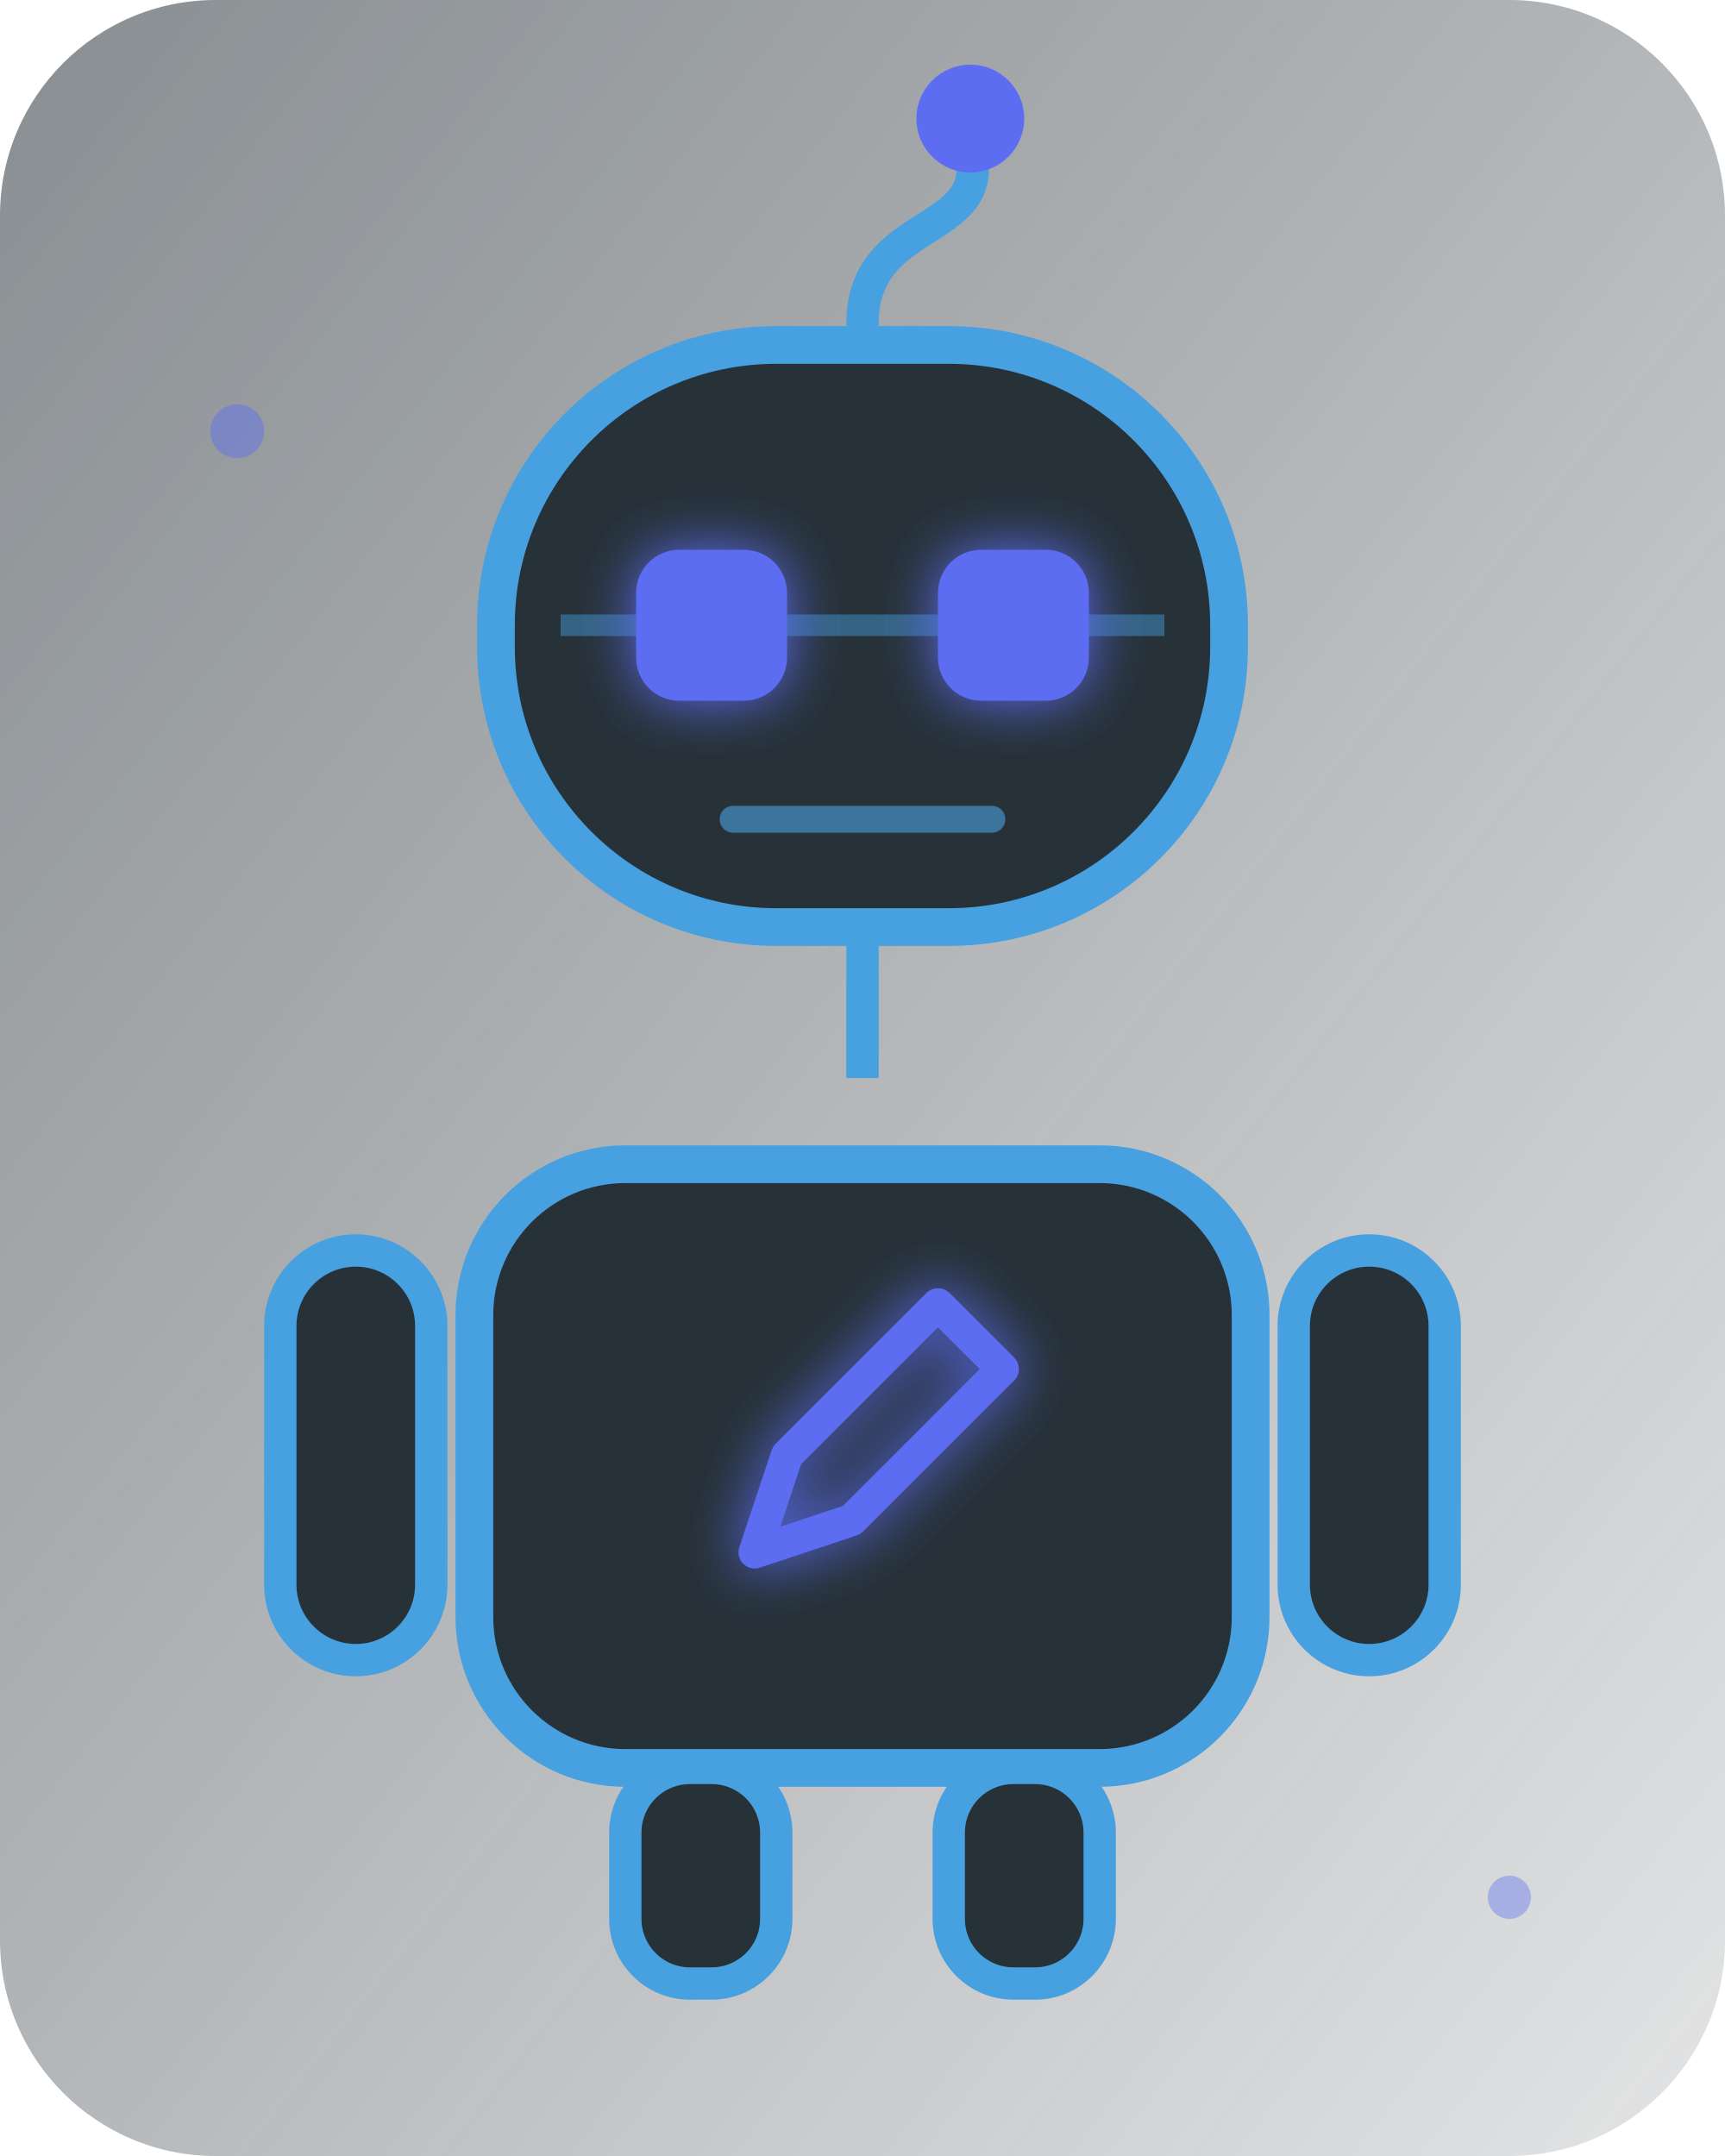
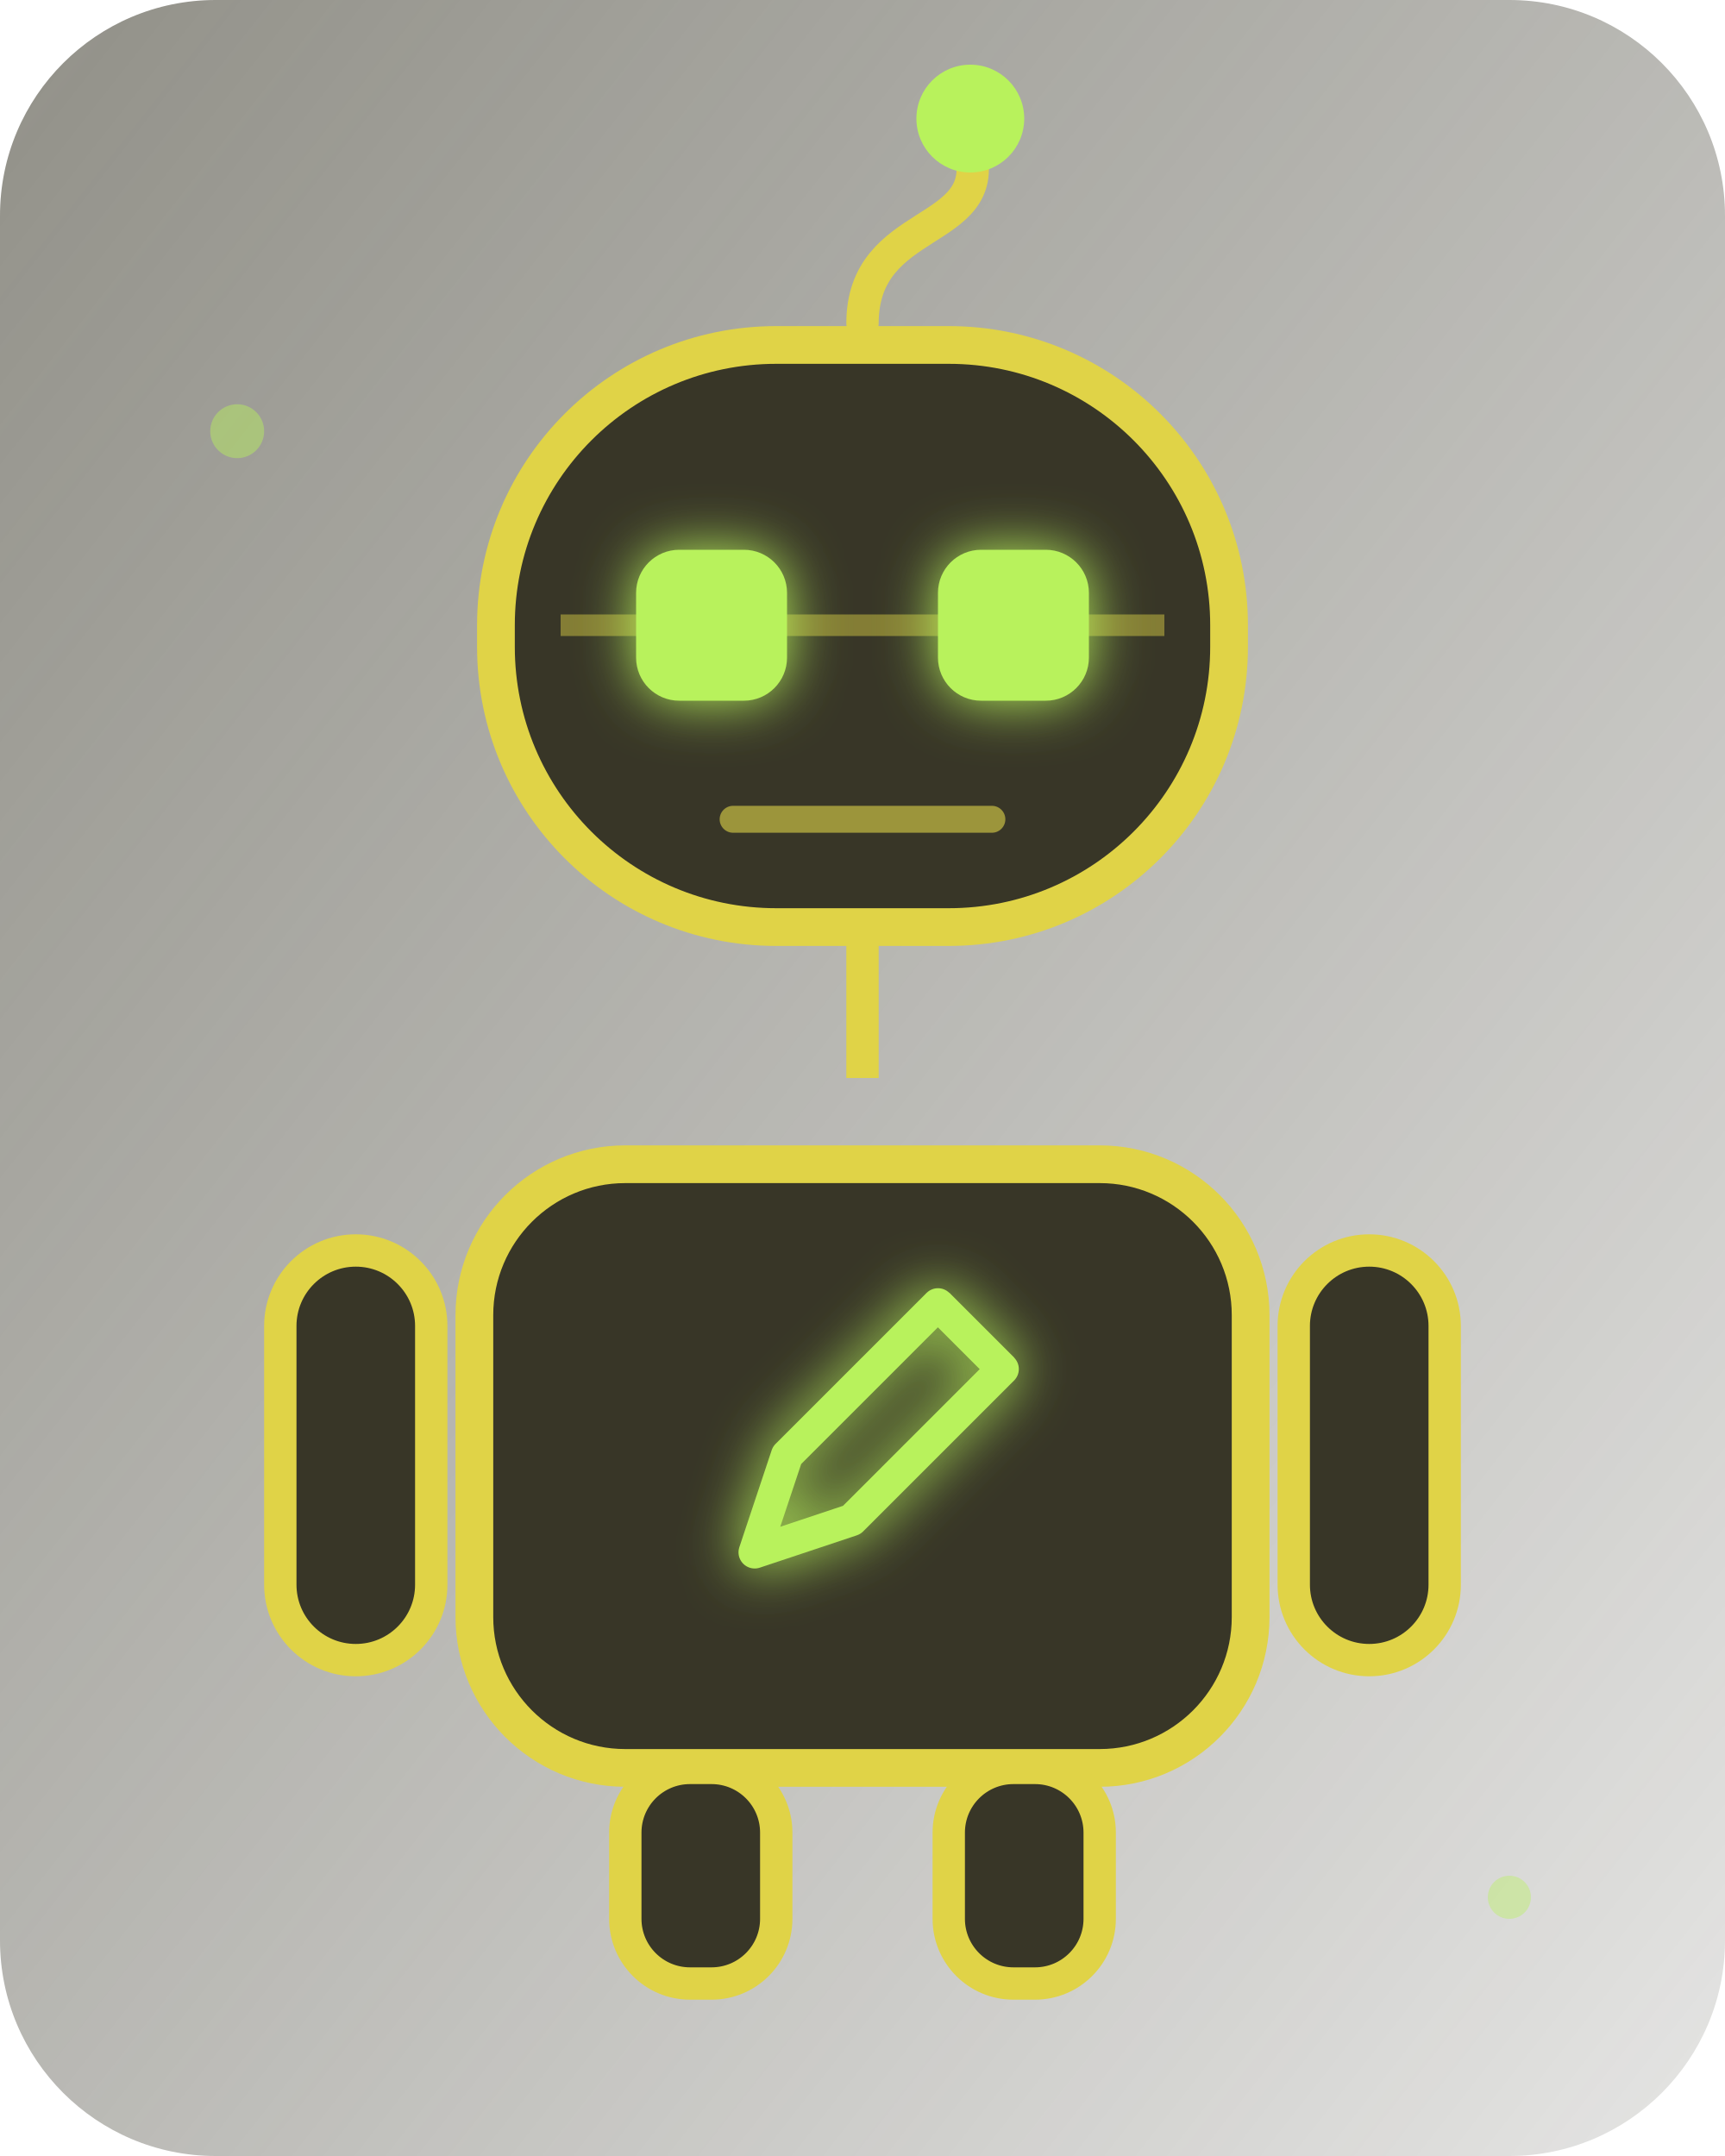
<svg xmlns="http://www.w3.org/2000/svg" viewBox="0 0 160 200" width="160" height="200" role="img" aria-label="Skill Authoring robot">
  <defs>
    <linearGradient id="bg" x1="0" y1="0" x2="1" y2="1">
-       <stop offset="0%" stop-color="#273138" stop-opacity="0.55" />
-       <stop offset="100%" stop-color="#192026" stop-opacity="0.12" />
+       <stop offset="0%" stop-color="#383627" stop-opacity="0.55" />
+       <stop offset="100%" stop-color="#262519" stop-opacity="0.12" />
    </linearGradient>
    <filter id="glow" x="-50%" y="-50%" width="200%" height="200%">
      <feGaussianBlur stdDeviation="2.6" result="b" />
      <feMerge>
        <feMergeNode in="b" />
        <feMergeNode in="SourceGraphic" />
      </feMerge>
    </filter>
  </defs>
  <rect width="160" height="200" rx="20" fill="url(#bg)" />
-   <path d="M80 30 C80 20 92 22 90 14" fill="none" stroke="#47a0e0" stroke-width="3" stroke-linecap="round" />
-   <circle cx="90" cy="11" r="5" fill="#5c6df2">
+   <path d="M80 30 C80 20 92 22 90 14" fill="none" stroke="#e0d347" stroke-width="3" stroke-linecap="round" />
+   <circle cx="90" cy="11" r="5" fill="#b8f25c">
    <animate attributeName="opacity" values="1;0.4;1" dur="2.6s" repeatCount="indefinite" />
  </circle>
-   <rect x="46" y="32" width="68" height="54" rx="26" fill="#273138" stroke="#47a0e0" stroke-width="3.5" />
-   <path d="M52 58 h56" stroke="#47a0e0" stroke-width="2" opacity="0.45" />
+   <rect x="46" y="32" width="68" height="54" rx="26" fill="#383627" stroke="#e0d347" stroke-width="3.5" />
+   <path d="M52 58 h56" stroke="#e0d347" stroke-width="2" opacity="0.45" />
  <g filter="url(#glow)">
-     <rect x="59" y="51" width="14" height="14" rx="4" fill="#5c6df2" />
-     <rect x="87" y="51" width="14" height="14" rx="4" fill="#5c6df2">
+     <rect x="59" y="51" width="14" height="14" rx="4" fill="#b8f25c" />
+     <rect x="87" y="51" width="14" height="14" rx="4" fill="#b8f25c">
      <animate attributeName="opacity" values="1;0.35;1" dur="2.4s" repeatCount="indefinite" />
    </rect>
  </g>
-   <path d="M68 76 h24" stroke="#47a0e0" stroke-width="2.5" stroke-linecap="round" opacity="0.6" />
-   <path d="M80 86 v14" stroke="#47a0e0" stroke-width="3" />
-   <rect x="44" y="108" width="72" height="56" rx="14" fill="#273138" stroke="#47a0e0" stroke-width="3.5" />
+   <path d="M68 76 h24" stroke="#e0d347" stroke-width="2.5" stroke-linecap="round" opacity="0.6" />
+   <path d="M80 86 v14" stroke="#e0d347" stroke-width="3" />
+   <rect x="44" y="108" width="72" height="56" rx="14" fill="#383627" stroke="#e0d347" stroke-width="3.5" />
  <g filter="url(#glow)">
-     <path d="M70 144 l3 -9 14 -14 6 6 -14 14z" fill="none" stroke="#5c6df2" stroke-width="3" stroke-linejoin="round" />
-     <path d="M87 121 l6 6" stroke="#5c6df2" stroke-width="3" />
+     <path d="M70 144 l3 -9 14 -14 6 6 -14 14z" fill="none" stroke="#b8f25c" stroke-width="3" stroke-linejoin="round" />
+     <path d="M87 121 l6 6" stroke="#b8f25c" stroke-width="3" />
  </g>
-   <rect x="26" y="116" width="14" height="38" rx="7" fill="#273138" stroke="#47a0e0" stroke-width="3" />
-   <rect x="120" y="116" width="14" height="38" rx="7" fill="#273138" stroke="#47a0e0" stroke-width="3" />
-   <rect x="58" y="164" width="14" height="20" rx="6" fill="#273138" stroke="#47a0e0" stroke-width="3" />
-   <rect x="88" y="164" width="14" height="20" rx="6" fill="#273138" stroke="#47a0e0" stroke-width="3" />
-   <circle cx="22" cy="40" r="2.5" fill="#5c6df2" opacity="0.45">
+   <rect x="26" y="116" width="14" height="38" rx="7" fill="#383627" stroke="#e0d347" stroke-width="3" />
+   <rect x="120" y="116" width="14" height="38" rx="7" fill="#383627" stroke="#e0d347" stroke-width="3" />
+   <rect x="58" y="164" width="14" height="20" rx="6" fill="#383627" stroke="#e0d347" stroke-width="3" />
+   <rect x="88" y="164" width="14" height="20" rx="6" fill="#383627" stroke="#e0d347" stroke-width="3" />
+   <circle cx="22" cy="40" r="2.5" fill="#b8f25c" opacity="0.45">
    <animate attributeName="opacity" values="0.45;0.1;0.45" dur="3.6s" repeatCount="indefinite" />
  </circle>
-   <circle cx="140" cy="176" r="2" fill="#5c6df2" opacity="0.4" />
+   <circle cx="140" cy="176" r="2" fill="#b8f25c" opacity="0.4" />
</svg>
